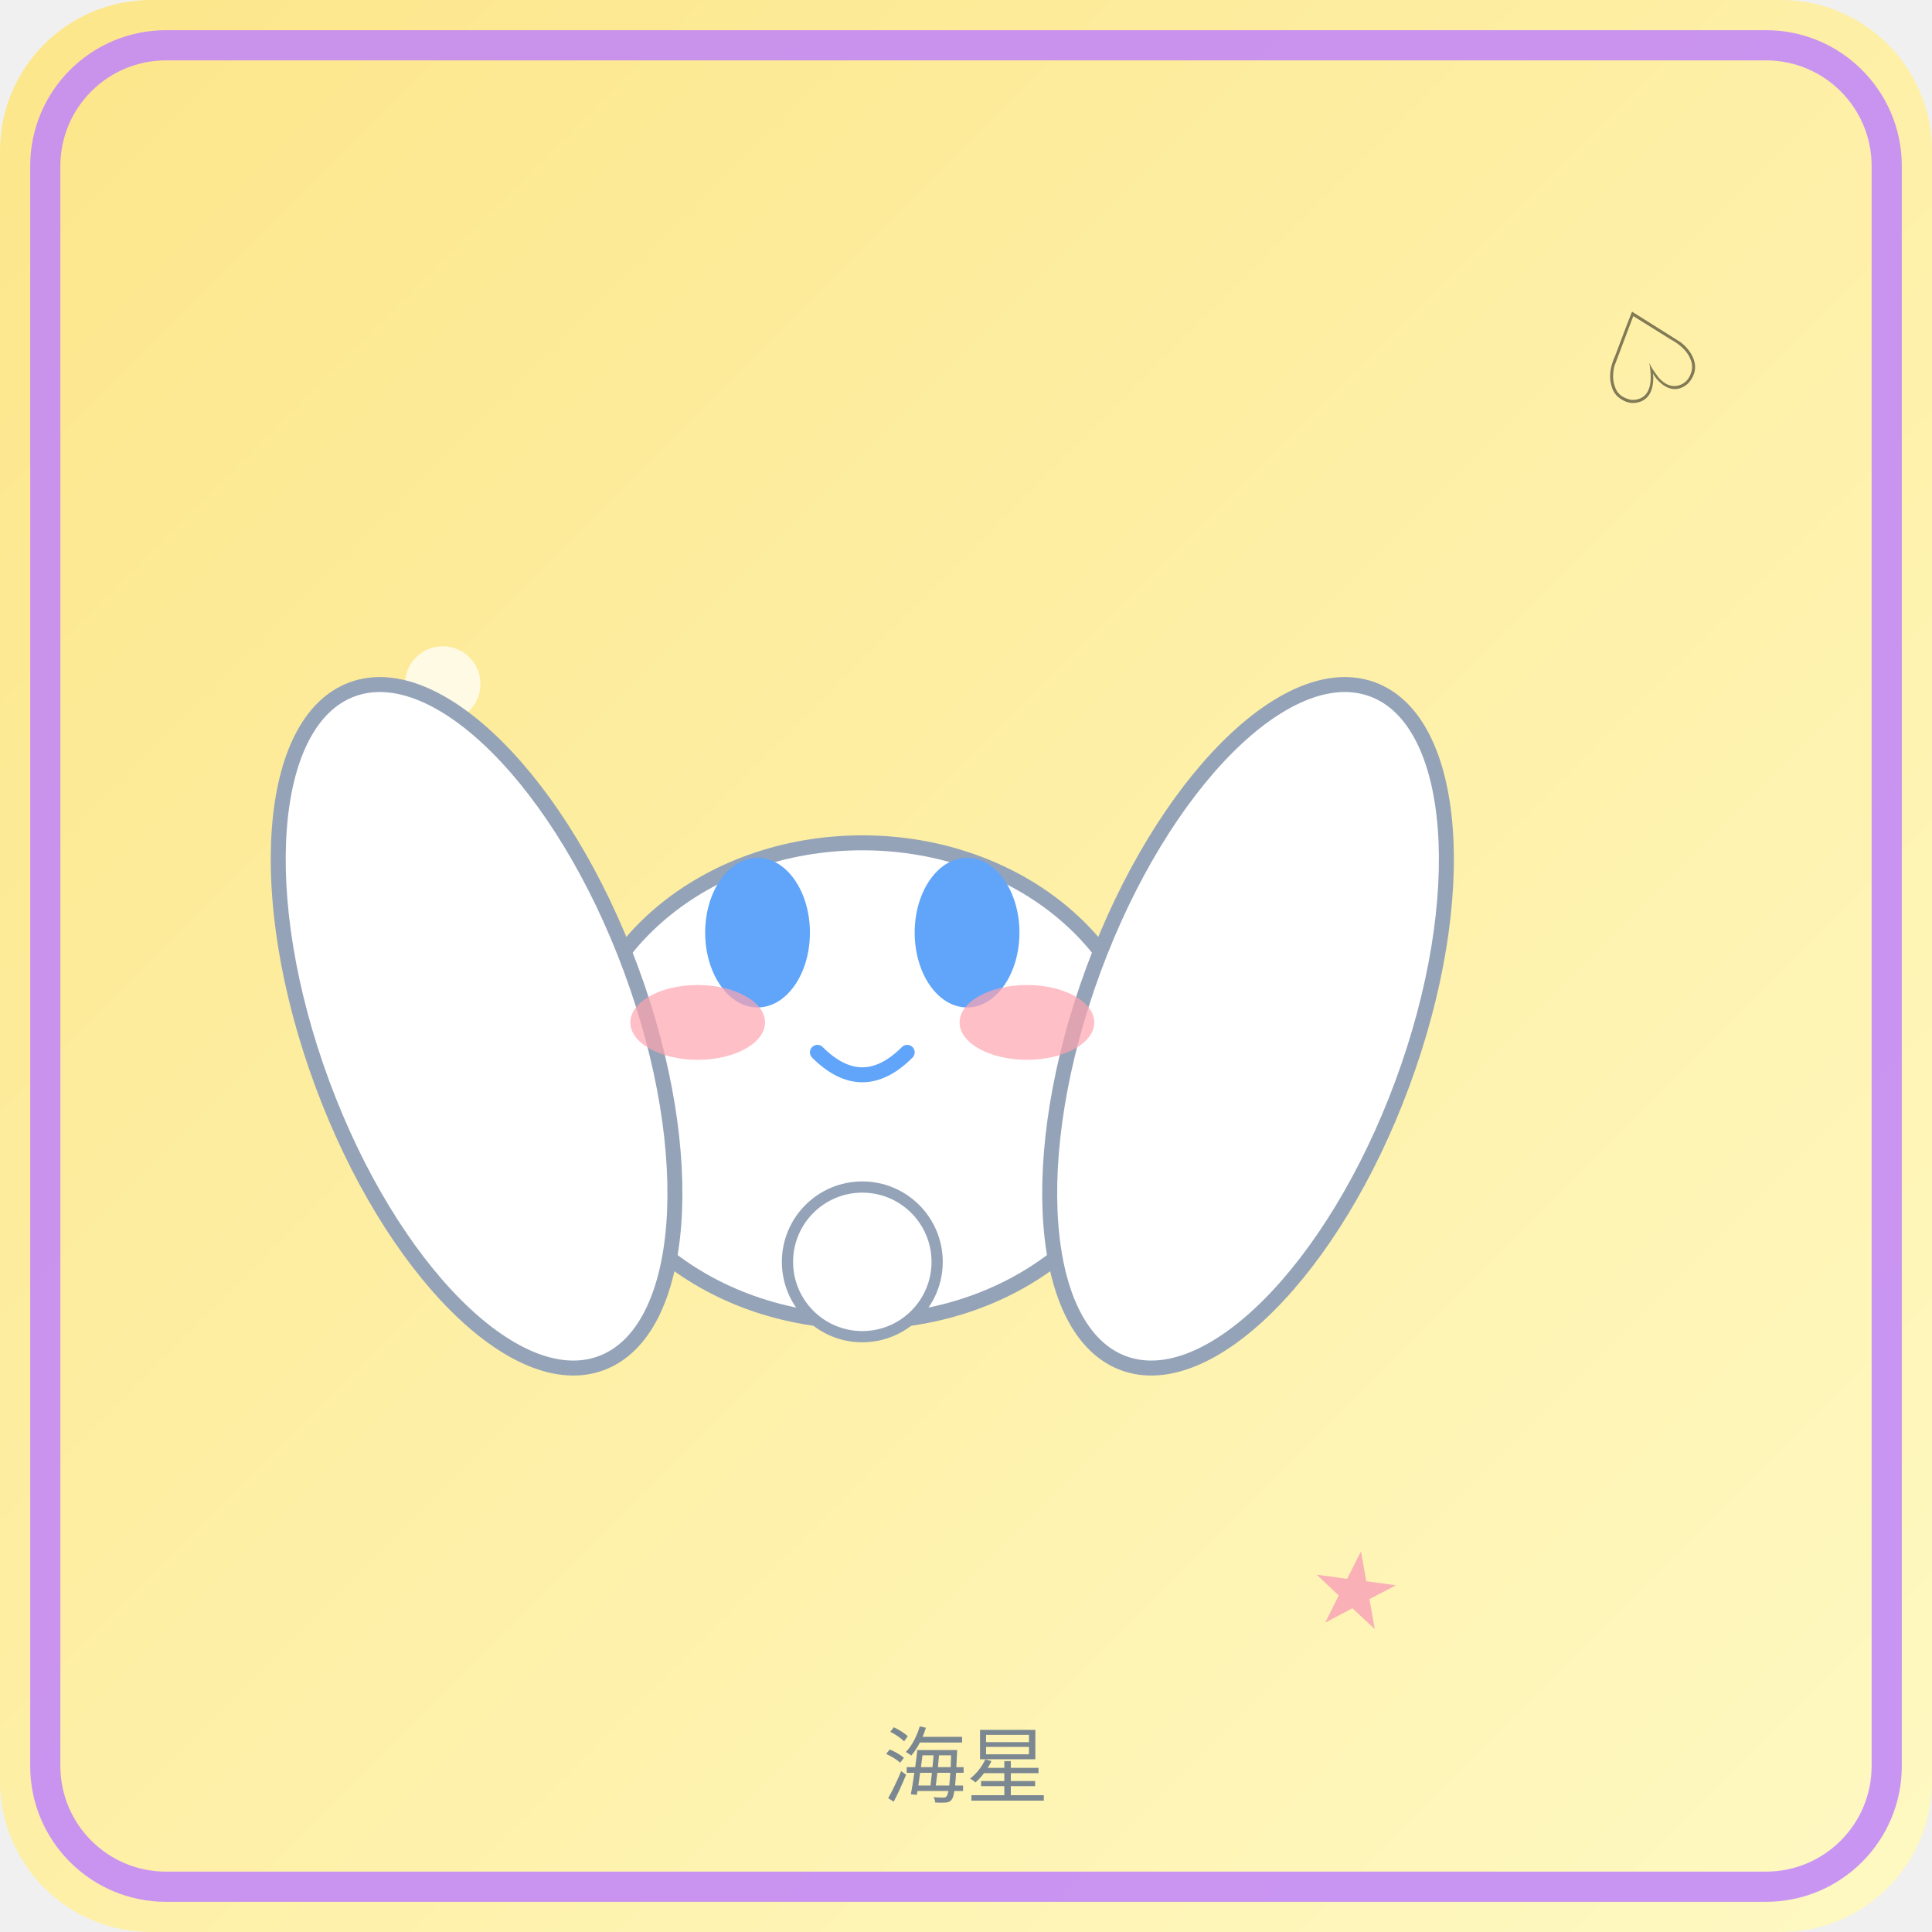
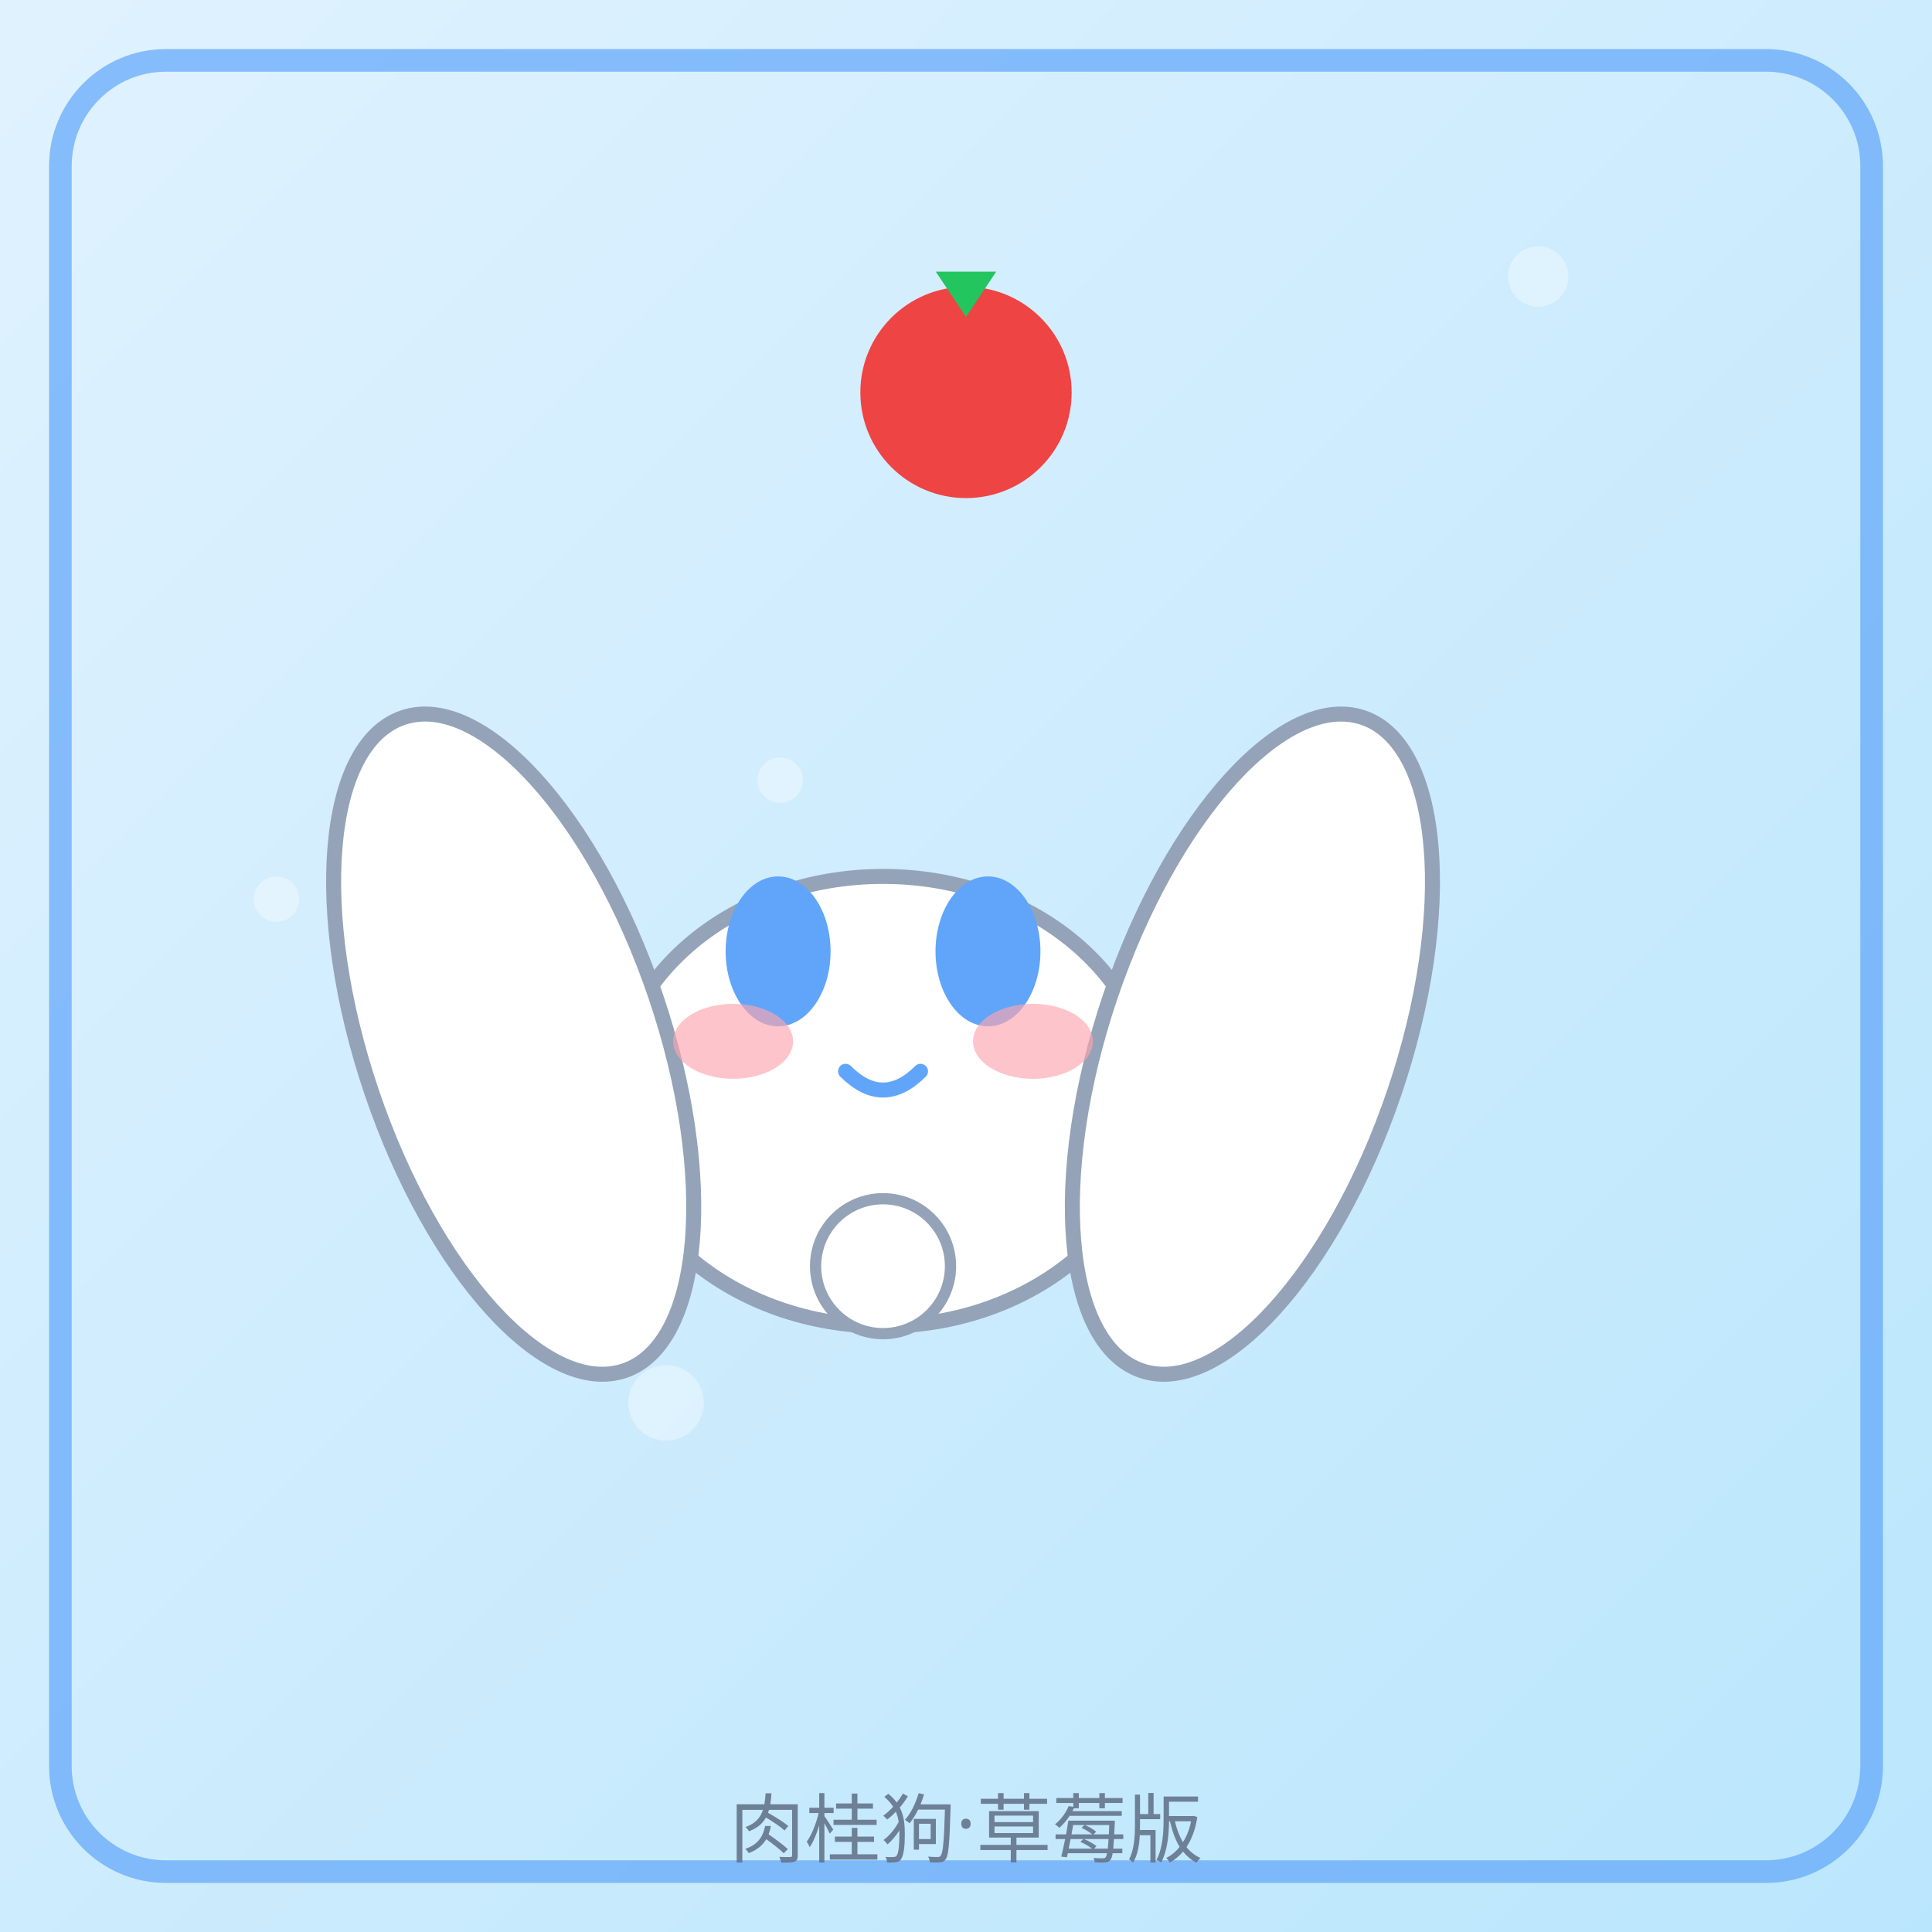
<svg xmlns="http://www.w3.org/2000/svg" viewBox="0 0 256 256" width="256" height="256">
  <defs>
    <linearGradient id="bg" x1="0%" y1="0%" x2="100%" y2="100%">
-       <stop offset="0%" stop-color="#fde68a" />
-       <stop offset="100%" stop-color="#fef9c3" />
+       <stop offset="0%" stop-color="#e0f2fe" />
+       <stop offset="100%" stop-color="#bae6fd" />
    </linearGradient>
    <linearGradient id="gold" x1="0%" y1="0%" x2="100%" y2="100%">
      <stop offset="0%" stop-color="#fcd34d" />
      <stop offset="50%" stop-color="#f59e0b" />
      <stop offset="100%" stop-color="#fcd34d" />
    </linearGradient>
  </defs>
-   <rect width="256" height="256" rx="20" fill="url(#bg)" />
-   <text x="174.224" y="206.192" font-size="14" fill="#f472b6" opacity="0.524" transform="rotate(79.92 174.224 206.192)">★</text>
-   <circle cx="58.664" cy="90.632" r="5" fill="#fff" opacity="0.733" />
-   <text x="223.04" y="39.008" font-size="16" opacity="0.492" transform="rotate(161.28 223.04 39.008)">♡</text>
-   <text x="107.48" y="139.448" font-size="26" fill="#f472b6" opacity="0.385" transform="rotate(328.68 107.48 139.448)">★</text>
-   <text x="128" y="238" text-anchor="middle" font-family="Segoe UI, sans-serif" font-size="11" fill="#64748b" opacity="0.85">海星</text>
-   <g transform="translate(114.26,125.56) scale(0.9915)">
-     <ellipse cx="0" cy="18" rx="38" ry="32" fill="#fff" stroke="#94a3b8" stroke-width="2" />
-     <ellipse cx="-52" cy="-8" rx="22" ry="48" fill="#fff" stroke="#94a3b8" stroke-width="2" transform="rotate(-20.28)" />
-     <ellipse cx="52" cy="-8" rx="22" ry="48" fill="#fff" stroke="#94a3b8" stroke-width="2" transform="rotate(20.28)" />
+   <rect width="256" height="256" fill="url(#bg)" />
+   <circle cx="103.376" cy="103.376" r="3" fill="#fff" opacity="0.35" />
+   <circle cx="203.816" cy="36.632" r="4" fill="#fff" opacity="0.35" />
+   <circle cx="88.256" cy="185.888" r="5" fill="#fff" opacity="0.35" />
+   <circle cx="36.632" cy="119.144" r="3" fill="#fff" opacity="0.35" />
+   <circle cx="137.072" cy="52.4" r="4" fill="#fff" opacity="0.35" />
+   <circle cx="128" cy="52" r="14" fill="#ef4444" />
+   <path d="M128 42 L132 36 L124 36 Z" fill="#22c55e" />
+   <g transform="translate(117.008,128.048) rotate(0) scale(0.9932)">
+     <ellipse cx="0" cy="18" rx="36" ry="30" fill="#ffffff" stroke="#94a3b8" stroke-width="2" />
+     <ellipse cx="-50" cy="-6" rx="20" ry="46" fill="#ffffff" stroke="#94a3b8" stroke-width="2" transform="rotate(-18.736)" />
+     <ellipse cx="50" cy="-6" rx="20" ry="46" fill="#ffffff" stroke="#94a3b8" stroke-width="2" transform="rotate(18.736)" />
    <ellipse cx="-14" cy="-2" rx="7" ry="10" fill="#60a5fa" />
    <ellipse cx="14" cy="-2" rx="7" ry="10" fill="#60a5fa" />
-     <ellipse cx="-22" cy="10" rx="9" ry="5" fill="#fda4af" opacity="0.7" />
-     <ellipse cx="22" cy="10" rx="9" ry="5" fill="#fda4af" opacity="0.7" />
-     <path d="M-6 14 Q0 20 6 14" fill="none" stroke="#60a5fa" stroke-width="2" stroke-linecap="round" />
-     <circle cx="0" cy="42" r="10" fill="#fff" stroke="#94a3b8" stroke-width="1.5" />
+     <ellipse cx="-20" cy="10" rx="8" ry="5" fill="#fda4af" opacity="0.65" />
+     <ellipse cx="20" cy="10" rx="8" ry="5" fill="#fda4af" opacity="0.65" />
+     <path d="M-5 14 Q0 19 5 14" fill="none" stroke="#60a5fa" stroke-width="2" stroke-linecap="round" />
+     <circle cx="0" cy="40" r="9" fill="#ffffff" stroke="#94a3b8" stroke-width="1.5" />
  </g>
-   <rect x="6" y="6" width="244" height="244" rx="16" fill="none" stroke="#c084fc" stroke-width="4" opacity="0.85" />
+   <rect x="8" y="8" width="240" height="240" rx="14" fill="none" stroke="#60a5fa" stroke-width="3" opacity="0.7" />
+   <text x="128" y="246" text-anchor="middle" font-family="Segoe UI, sans-serif" font-size="10" fill="#64748b" opacity="0.9">肉桂狗·草莓版</text>
</svg>
